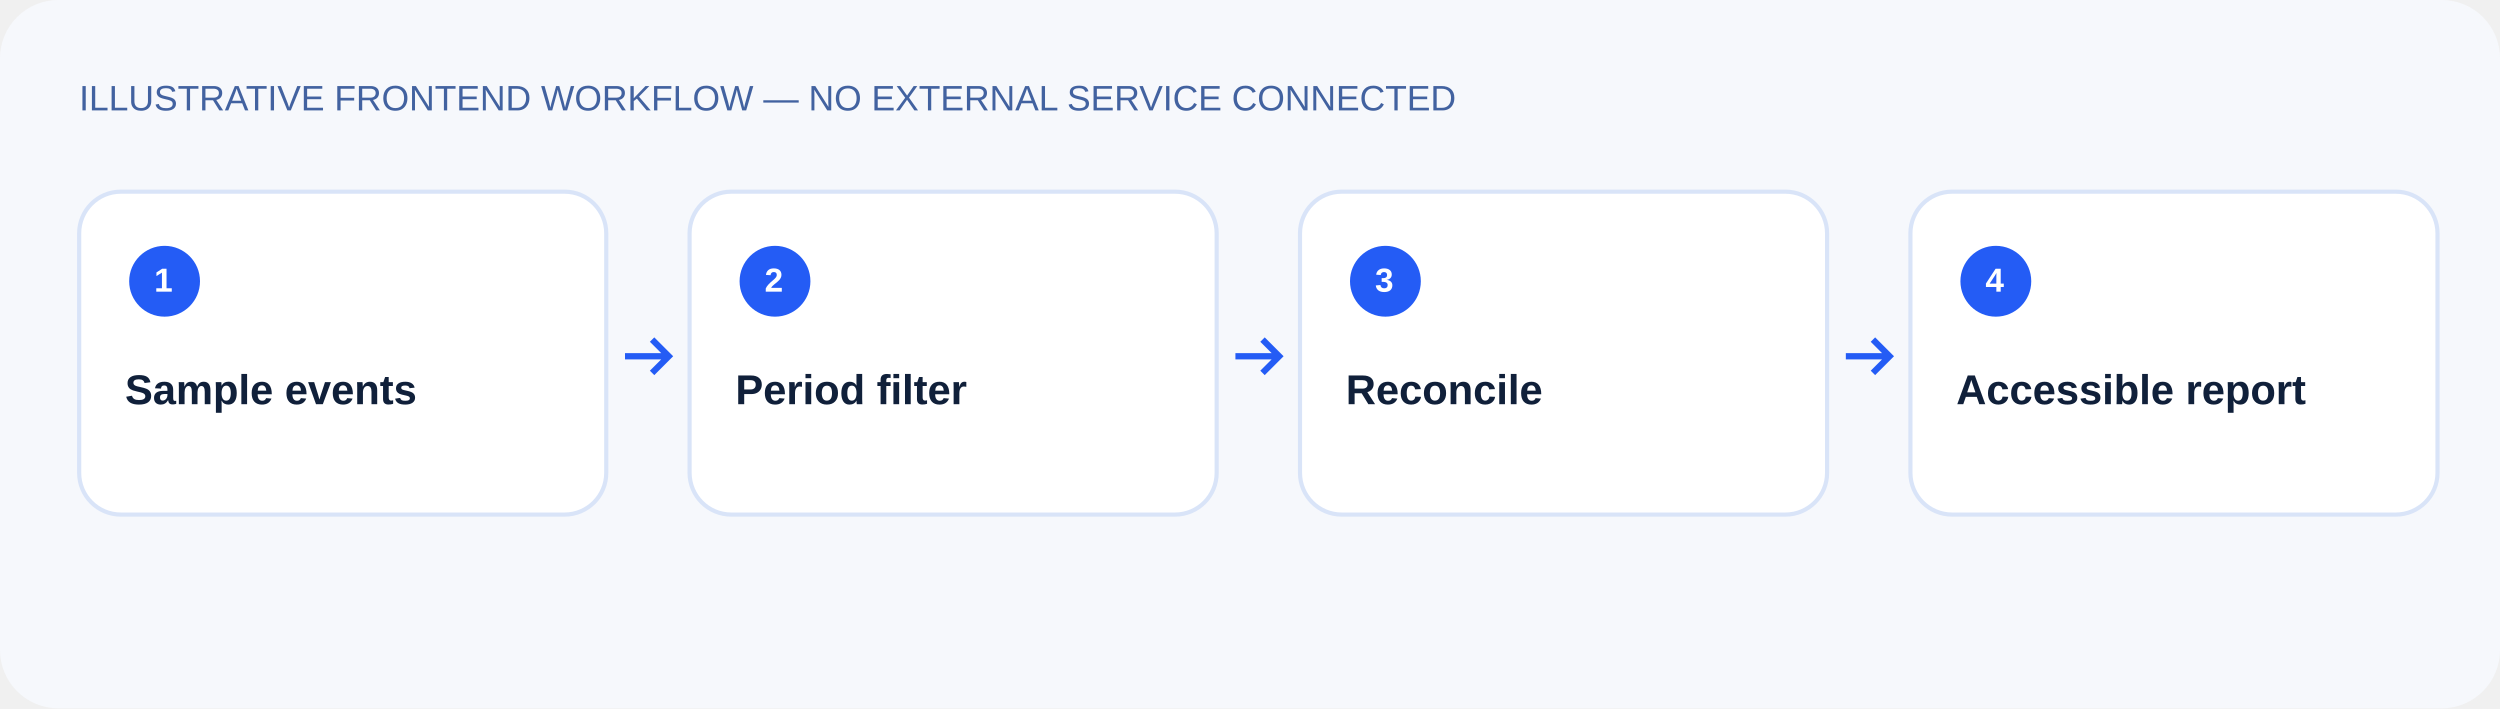
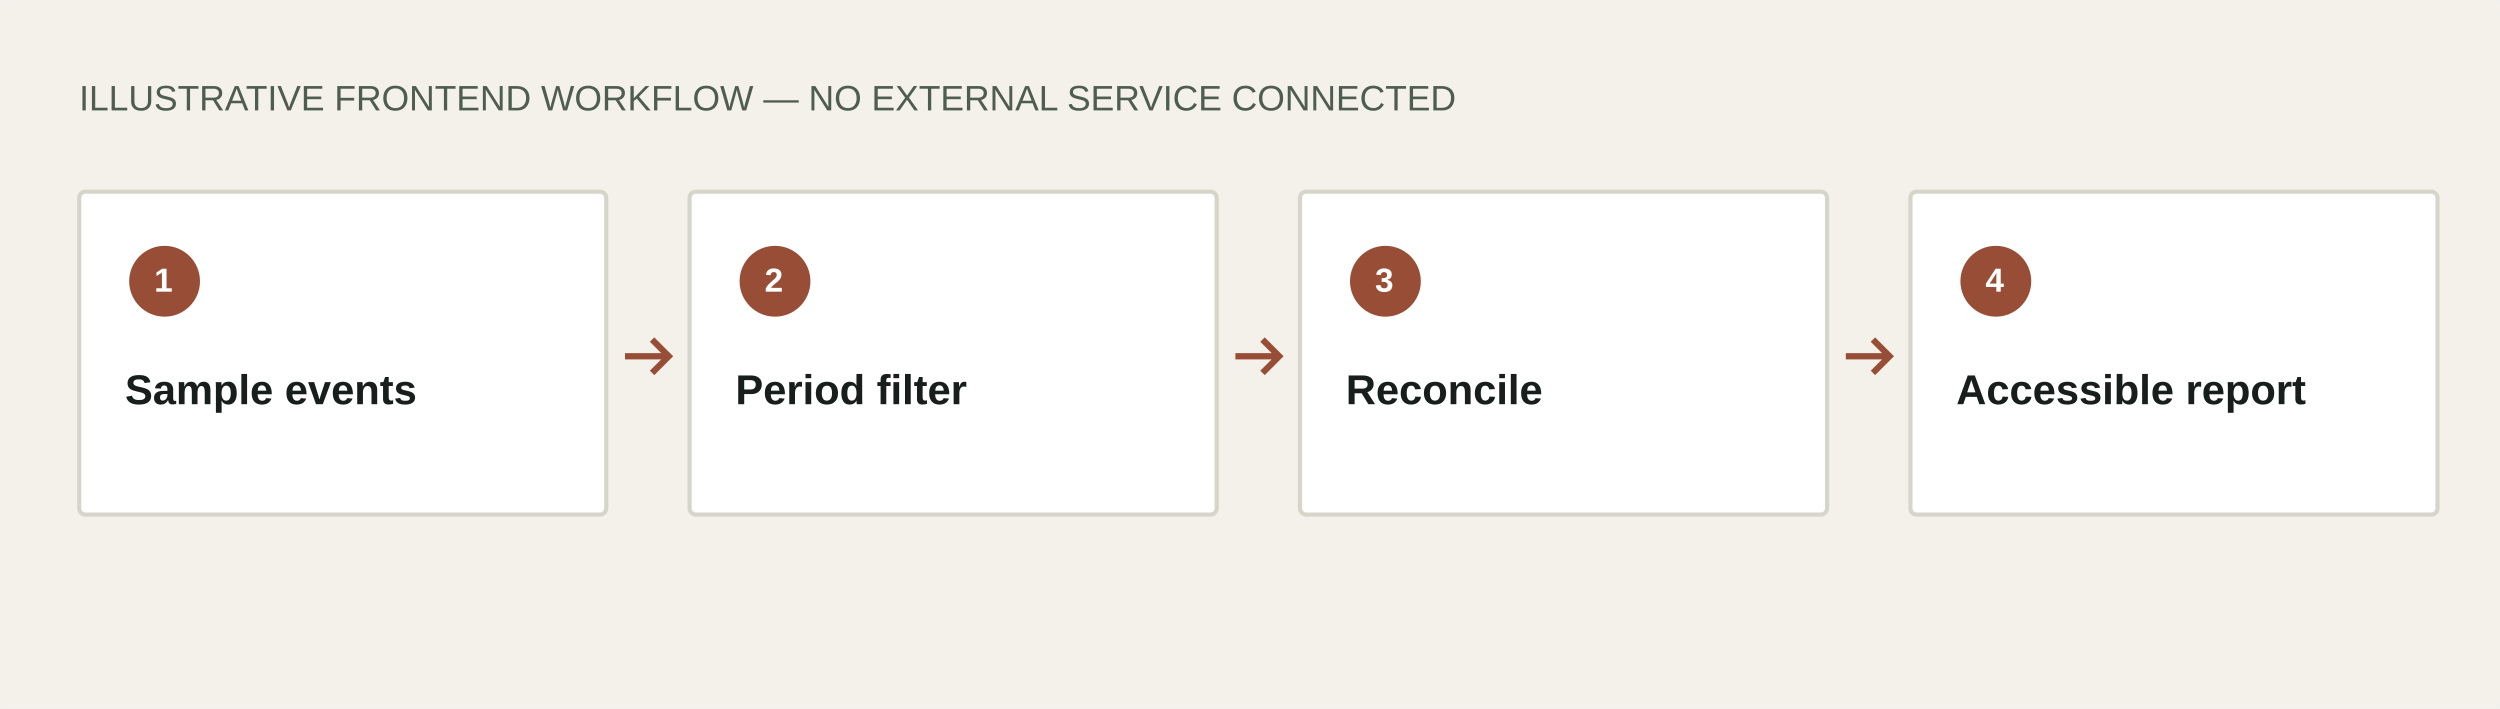
<svg xmlns="http://www.w3.org/2000/svg" width="1200" height="340" viewBox="0 0 1200 340">
-   <rect width="1200" height="340" rx="28" fill="#F6F8FC" />
-   <rect x="38" y="92" width="253" height="155" rx="20" fill="white" stroke="#D9E4F8" stroke-width="2" />
-   <circle cx="79" cy="135" r="17" fill="#245CF5" />
+   <rect width="1200" height="340" rx="3" fill="#F4F1EA" />
+   <rect x="38" y="92" width="253" height="155" rx="3" fill="white" stroke="#D6D5CA" stroke-width="2" />
+   <circle cx="79" cy="135" r="17" fill="#984E36" />
  <text x="74" y="140" font-family="Arial" font-size="16" font-weight="bold" fill="white">1</text>
-   <text x="60" y="194" font-family="Arial" font-weight="bold" font-size="20" fill="#10203A">Sample events</text>
-   <path d="M300 171h21m-8 -8l8 8 -8 8" fill="none" stroke="#245CF5" stroke-width="3" />
-   <rect x="331" y="92" width="253" height="155" rx="20" fill="white" stroke="#D9E4F8" stroke-width="2" />
-   <circle cx="372" cy="135" r="17" fill="#245CF5" />
+   <text x="60" y="194" font-family="Arial" font-weight="bold" font-size="20" fill="#181E1C">Sample events</text>
+   <path d="M300 171h21m-8 -8l8 8 -8 8" fill="none" stroke="#984E36" stroke-width="3" />
+   <rect x="331" y="92" width="253" height="155" rx="3" fill="white" stroke="#D6D5CA" stroke-width="2" />
+   <circle cx="372" cy="135" r="17" fill="#984E36" />
  <text x="367" y="140" font-family="Arial" font-size="16" font-weight="bold" fill="white">2</text>
-   <text x="353" y="194" font-family="Arial" font-weight="bold" font-size="20" fill="#10203A">Period filter</text>
-   <path d="M593 171h21m-8 -8l8 8 -8 8" fill="none" stroke="#245CF5" stroke-width="3" />
-   <rect x="624" y="92" width="253" height="155" rx="20" fill="white" stroke="#D9E4F8" stroke-width="2" />
-   <circle cx="665" cy="135" r="17" fill="#245CF5" />
+   <text x="353" y="194" font-family="Arial" font-weight="bold" font-size="20" fill="#181E1C">Period filter</text>
+   <path d="M593 171h21m-8 -8l8 8 -8 8" fill="none" stroke="#984E36" stroke-width="3" />
+   <rect x="624" y="92" width="253" height="155" rx="3" fill="white" stroke="#D6D5CA" stroke-width="2" />
+   <circle cx="665" cy="135" r="17" fill="#984E36" />
  <text x="660" y="140" font-family="Arial" font-size="16" font-weight="bold" fill="white">3</text>
-   <text x="646" y="194" font-family="Arial" font-weight="bold" font-size="20" fill="#10203A">Reconcile</text>
-   <path d="M886 171h21m-8 -8l8 8 -8 8" fill="none" stroke="#245CF5" stroke-width="3" />
-   <rect x="917" y="92" width="253" height="155" rx="20" fill="white" stroke="#D9E4F8" stroke-width="2" />
-   <circle cx="958" cy="135" r="17" fill="#245CF5" />
+   <text x="646" y="194" font-family="Arial" font-weight="bold" font-size="20" fill="#181E1C">Reconcile</text>
+   <path d="M886 171h21m-8 -8l8 8 -8 8" fill="none" stroke="#984E36" stroke-width="3" />
+   <rect x="917" y="92" width="253" height="155" rx="3" fill="white" stroke="#D6D5CA" stroke-width="2" />
+   <circle cx="958" cy="135" r="17" fill="#984E36" />
  <text x="953" y="140" font-family="Arial" font-size="16" font-weight="bold" fill="white">4</text>
-   <text x="939" y="194" font-family="Arial" font-weight="bold" font-size="20" fill="#10203A">Accessible report</text>
-   <text x="38" y="53" font-family="Arial" font-size="17" fill="#4262A0">ILLUSTRATIVE FRONTEND WORKFLOW — NO EXTERNAL SERVICE CONNECTED</text>
+   <text x="939" y="194" font-family="Arial" font-weight="bold" font-size="20" fill="#181E1C">Accessible report</text>
+   <text x="38" y="53" font-family="Arial" font-size="17" fill="#4E5D50">ILLUSTRATIVE FRONTEND WORKFLOW — NO EXTERNAL SERVICE CONNECTED</text>
</svg>
